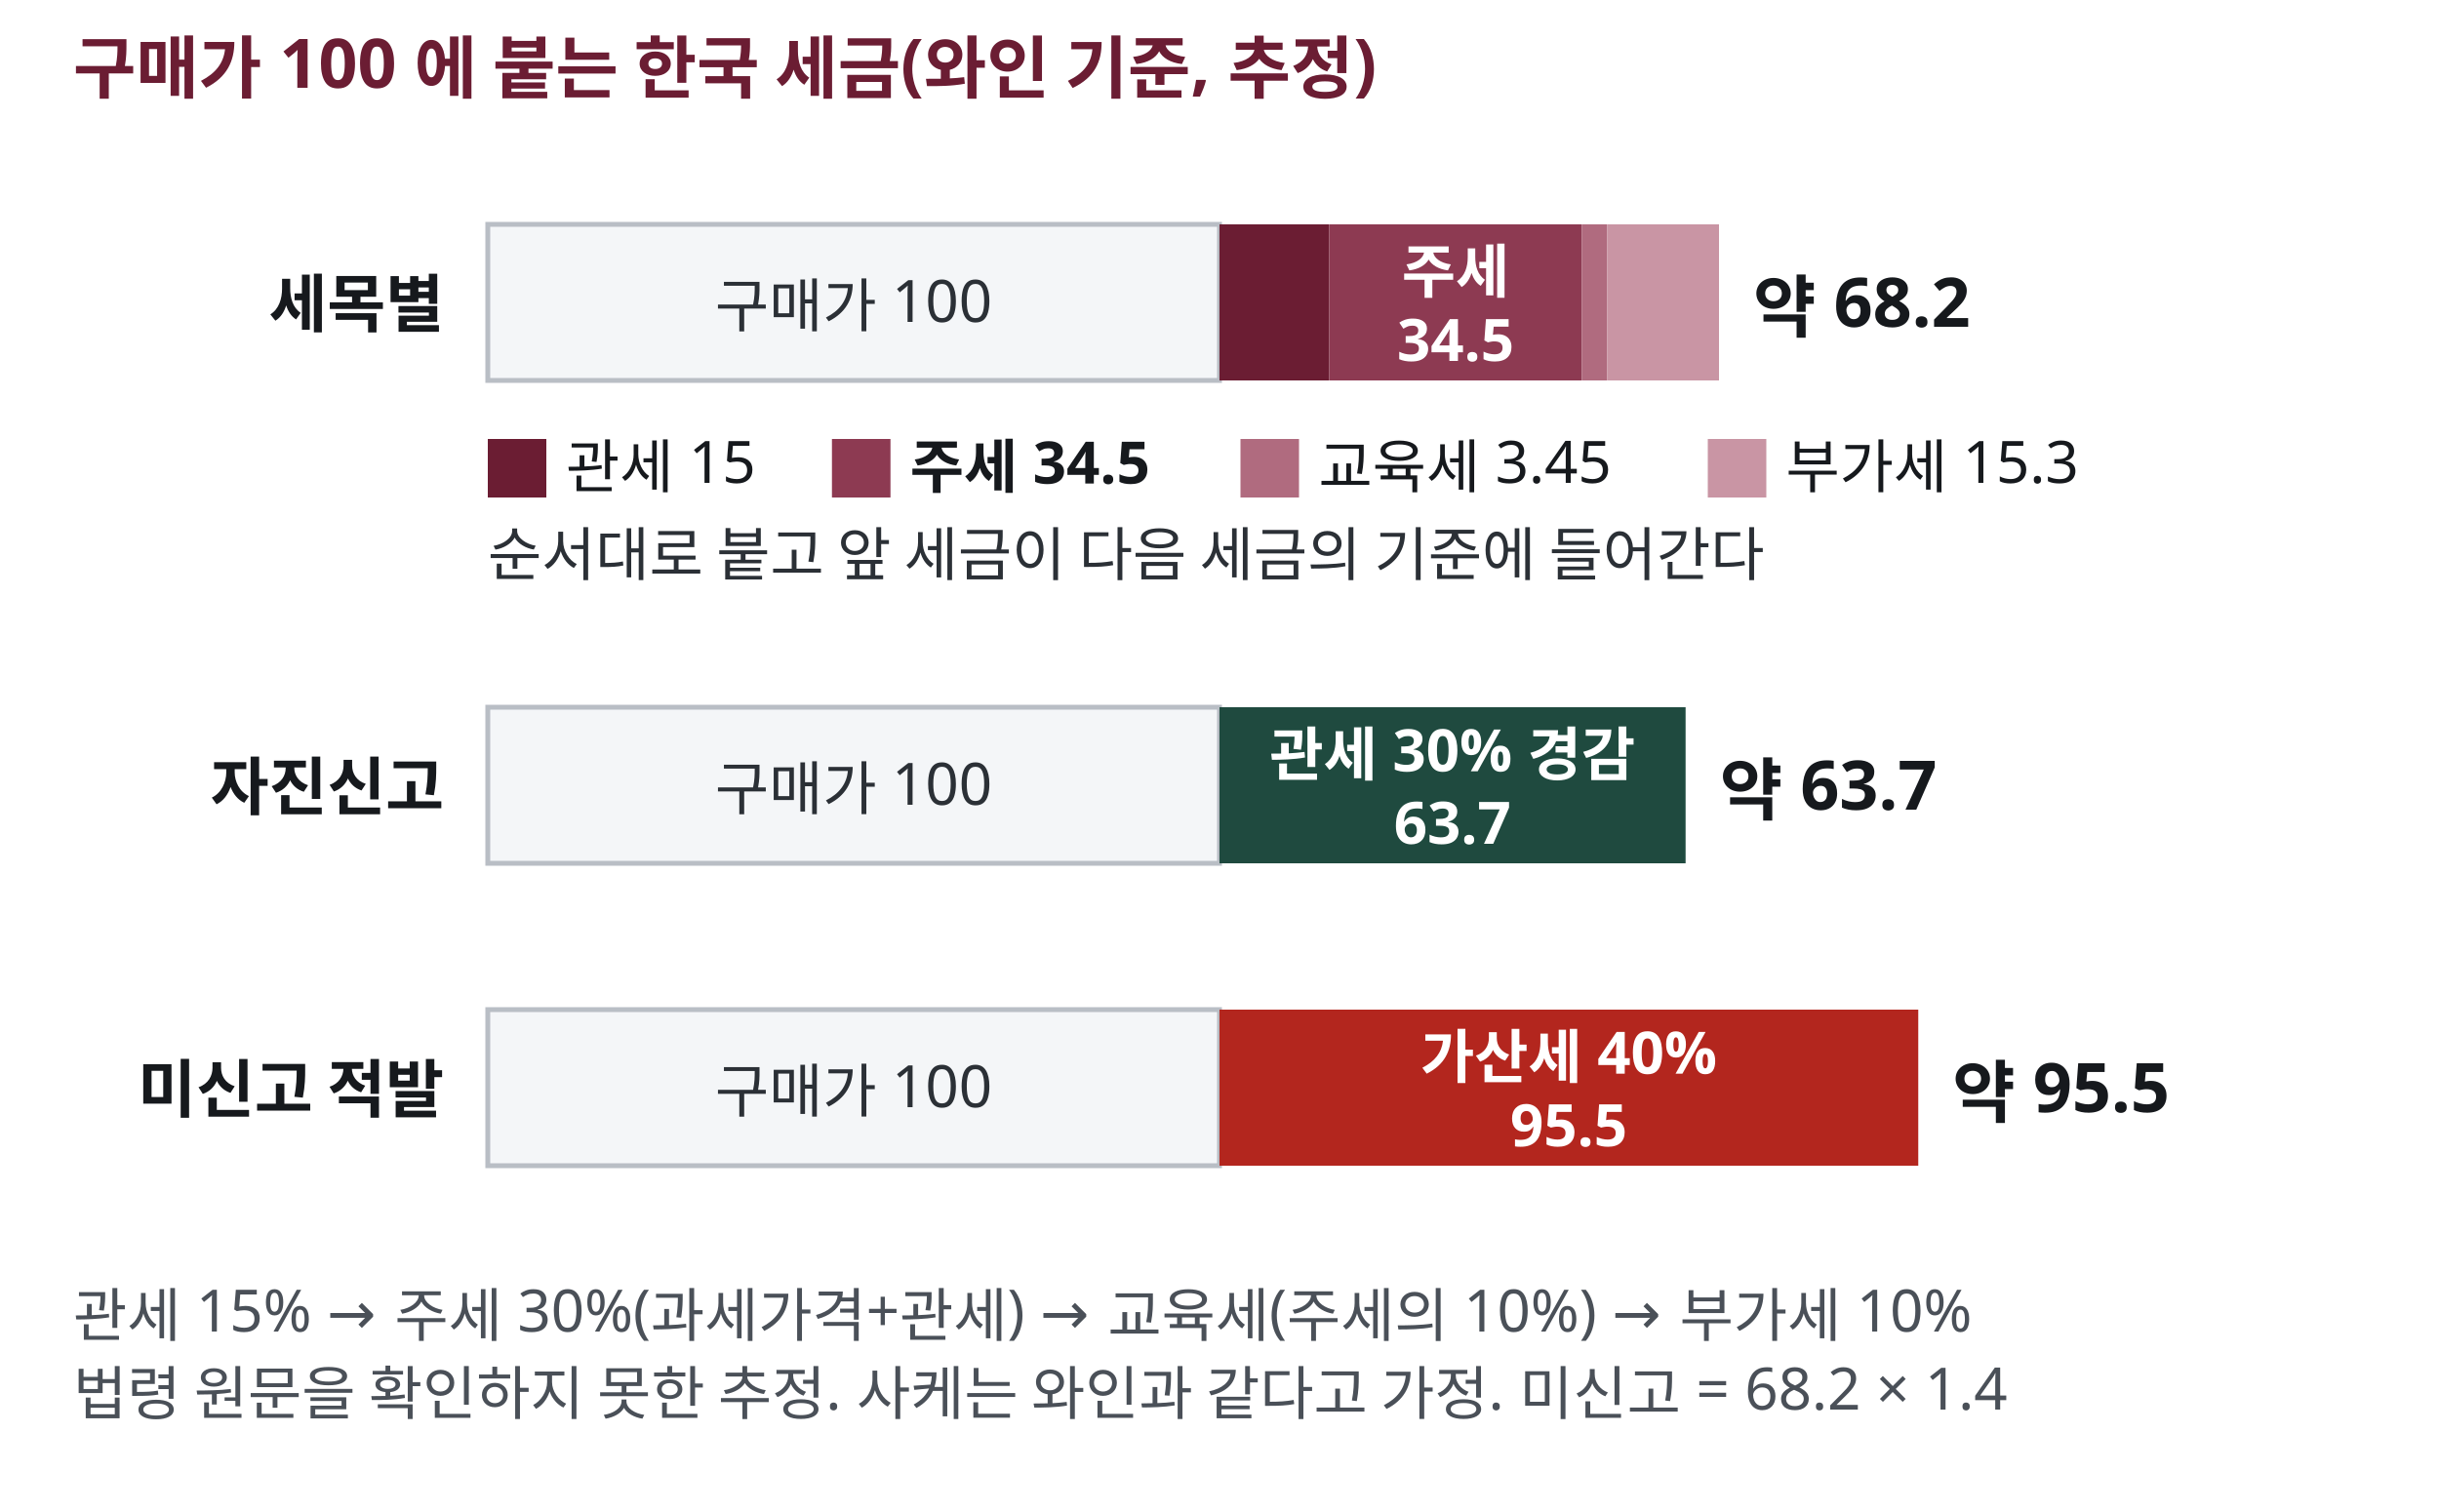
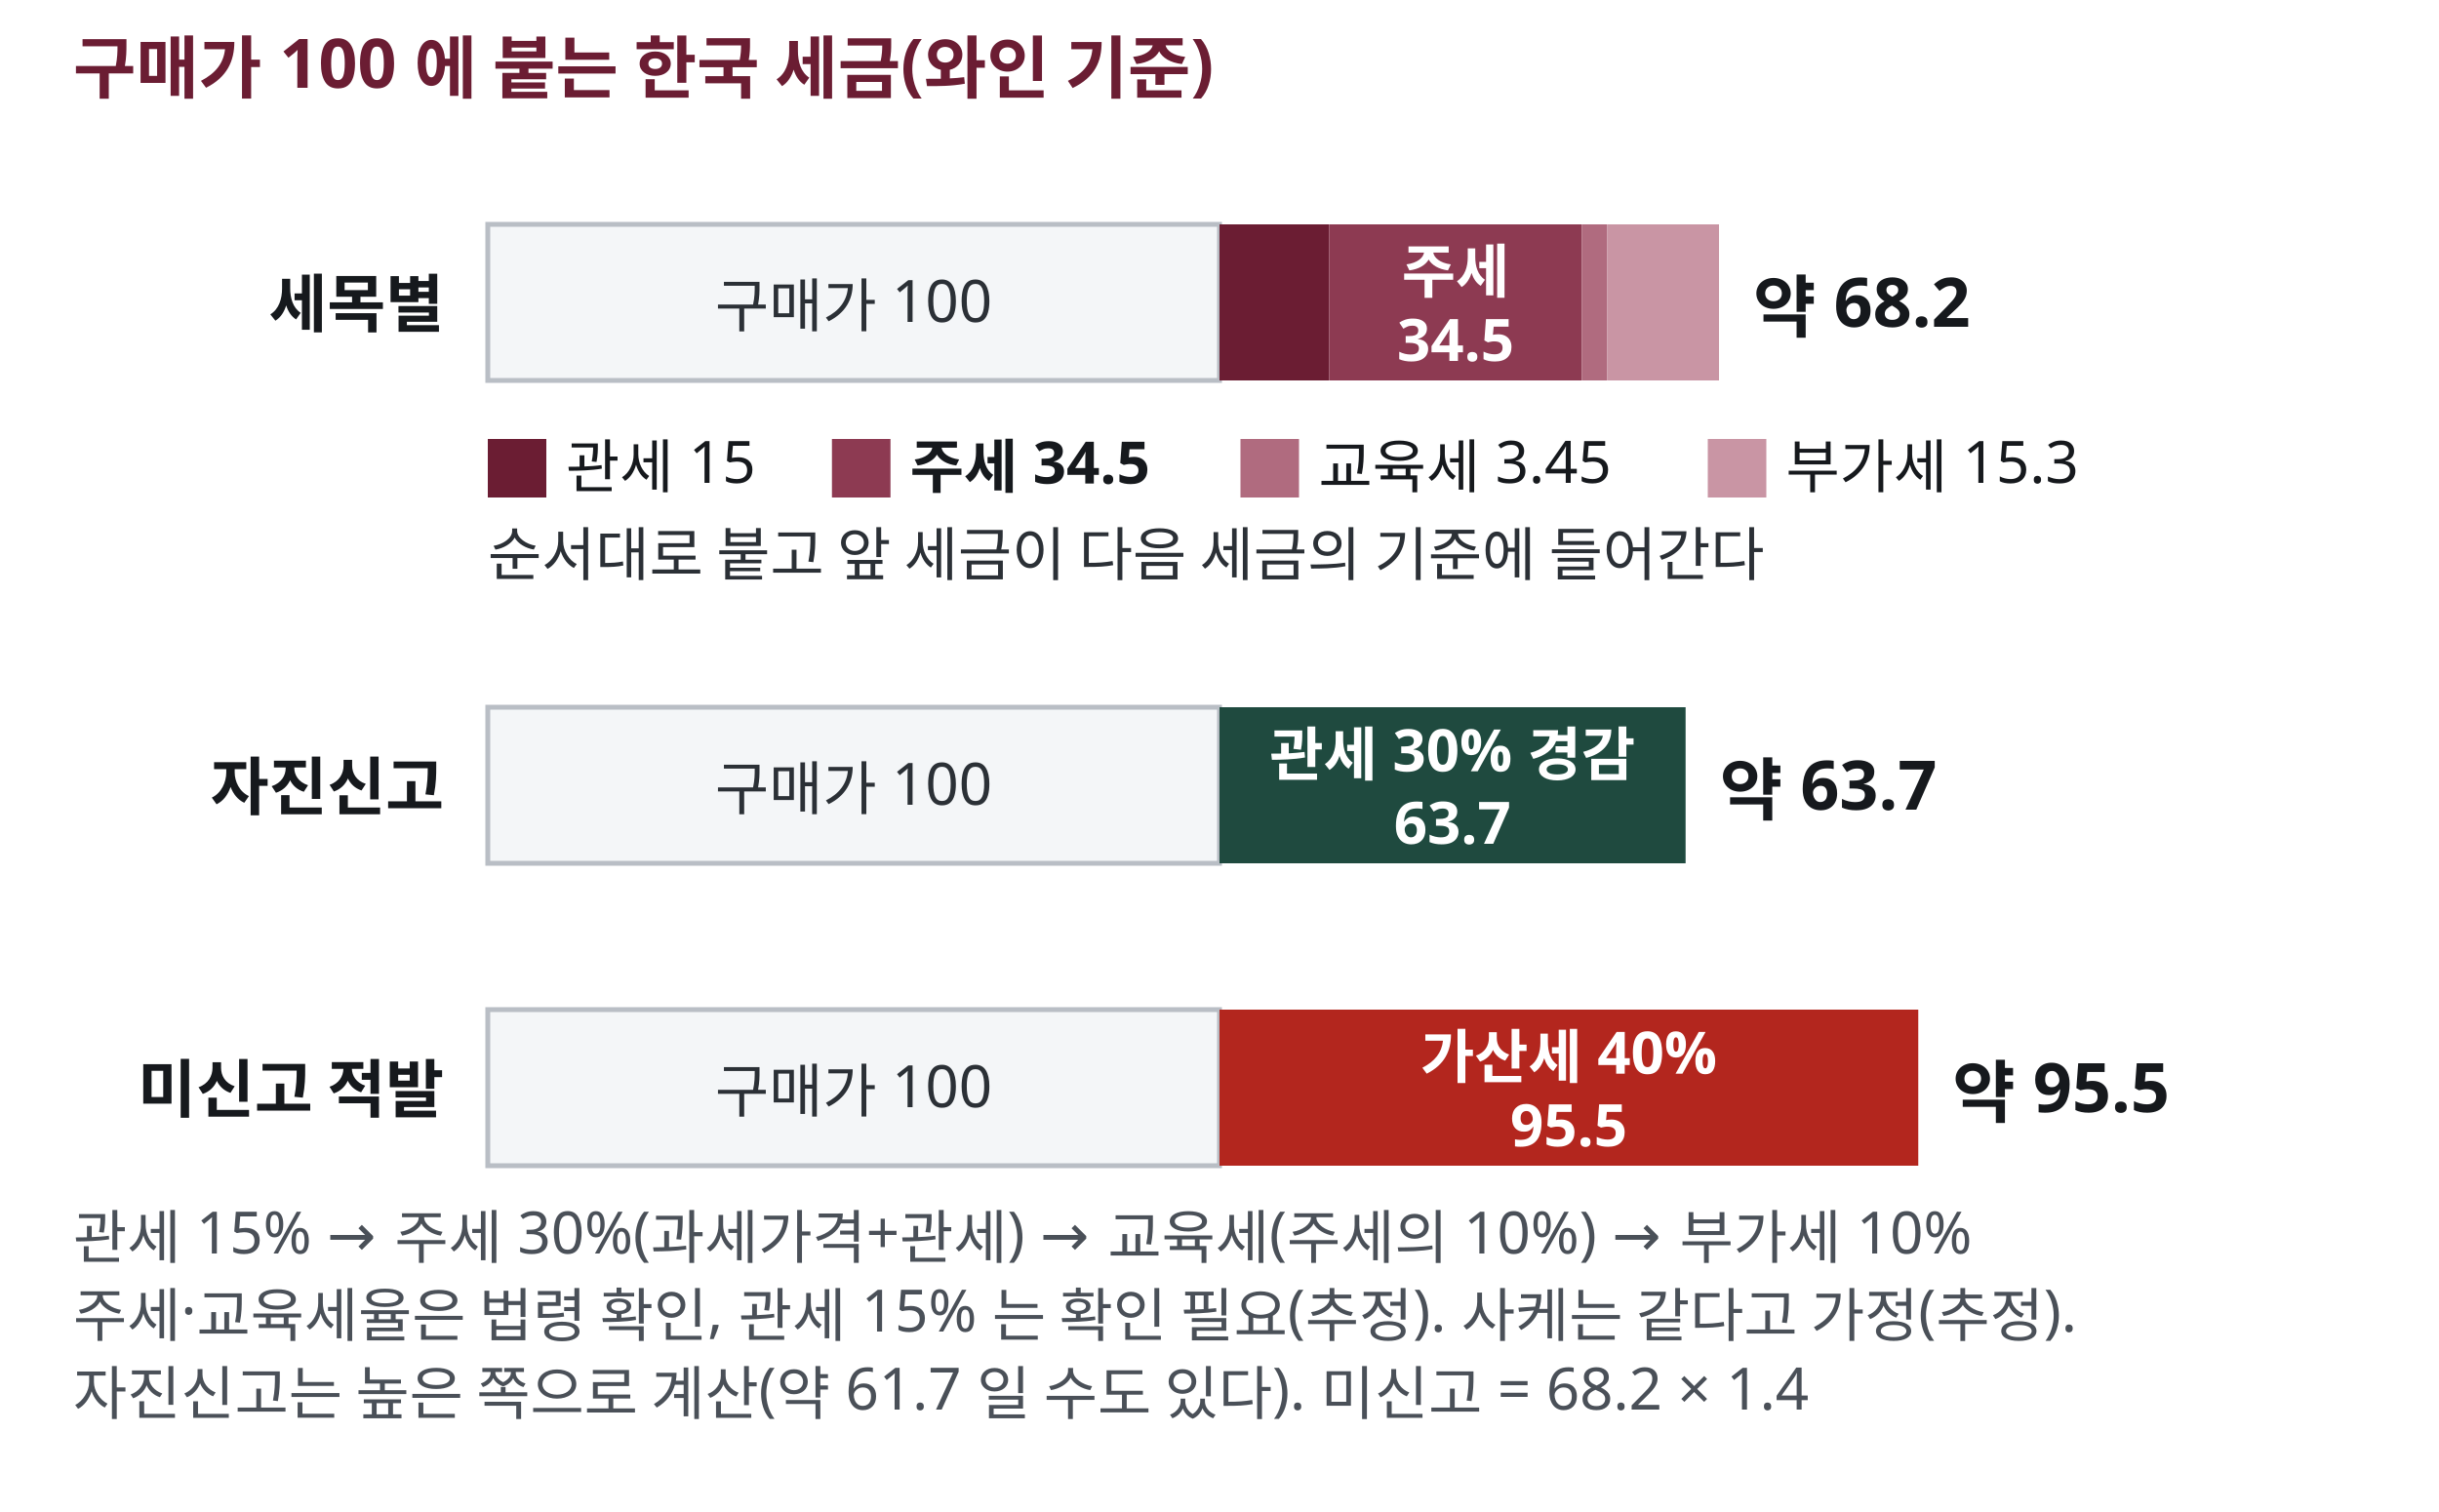
<svg xmlns="http://www.w3.org/2000/svg" viewBox="0 0 1000 620" width="1000" height="620" role="img" aria-labelledby="ctr-t ctr-d" font-family="'Noto Sans KR','Noto Sans JP',sans-serif" lang="ko">
  <rect width="1000" height="620" fill="#ffffff" />
-   <text x="30" y="38" font-size="28" font-weight="700" fill="#6b1d33">구매가 100 에 붙는 한국 세금(와인 기준, 추정)</text>
+   <text x="30" y="38" font-size="28" font-weight="700" fill="#6b1d33">구매가 100 에 붙는 한국 세금(와인 기준)</text>
  <text x="182" y="134" font-size="26" font-weight="700" fill="#16191d" text-anchor="end">세목별</text>
  <rect x="200" y="92" width="300" height="64" fill="#f4f6f8" stroke="#b9bec5" stroke-width="2" />
  <text x="350" y="134" font-size="24" fill="#2b3036" text-anchor="middle">구매가 100</text>
  <rect x="500" y="92" width="45" height="64" fill="#6b1d33" />
  <rect x="545" y="92" width="103.5" height="64" fill="#8d3a52" />
  <text x="596.8" y="120" font-size="24" font-weight="700" fill="#ffffff" text-anchor="middle">주세</text>
  <text x="596.8" y="148" font-size="24" font-weight="700" fill="#ffffff" text-anchor="middle">34.5</text>
  <rect x="648.5" y="92" width="10.4" height="64" fill="#b06b7f" />
  <rect x="658.9" y="92" width="45.9" height="64" fill="#c995a4" />
  <text x="718.8" y="136" font-size="28" font-weight="700" fill="#16191d">약 68.2</text>
  <text x="182" y="332" font-size="26" font-weight="700" fill="#16191d" text-anchor="end">자진신고</text>
  <rect x="200" y="290" width="300" height="64" fill="#f4f6f8" stroke="#b9bec5" stroke-width="2" />
  <text x="350" y="332" font-size="24" fill="#2b3036" text-anchor="middle">구매가 100</text>
  <rect x="500" y="290" width="191.1" height="64" fill="#1f4a3f" />
  <text x="595.5" y="318" font-size="24" font-weight="700" fill="#ffffff" text-anchor="middle">관세 30% 경감</text>
  <text x="595.5" y="346" font-size="24" font-weight="700" fill="#ffffff" text-anchor="middle">63.7</text>
  <text x="705.1" y="334" font-size="28" font-weight="700" fill="#16191d">약 63.7</text>
  <text x="182" y="456" font-size="26" font-weight="700" fill="#16191d" text-anchor="end">미신고 적발</text>
  <rect x="200" y="414" width="300" height="64" fill="#f4f6f8" stroke="#b9bec5" stroke-width="2" />
  <text x="350" y="456" font-size="24" fill="#2b3036" text-anchor="middle">구매가 100</text>
  <rect x="500" y="414" width="286.5" height="64" fill="#b3261e" />
  <text x="643.2" y="442" font-size="24" font-weight="700" fill="#ffffff" text-anchor="middle">가산세 40%</text>
  <text x="643.2" y="470" font-size="24" font-weight="700" fill="#ffffff" text-anchor="middle">95.5</text>
  <text x="800.5" y="458" font-size="28" font-weight="700" fill="#16191d">약 95.5</text>
  <rect x="200" y="180" width="24" height="24" fill="#6b1d33" />
  <text x="232" y="200" font-size="24" fill="#16191d">관세 15</text>
  <rect x="341.1" y="180" width="24" height="24" fill="#8d3a52" />
  <text x="373.1" y="200" font-size="24" font-weight="700" fill="#16191d">주세 34.5</text>
  <rect x="508.6" y="180" width="24" height="24" fill="#b06b7f" />
  <text x="540.6" y="200" font-size="24" fill="#16191d">교육세 3.45</text>
  <rect x="700.2" y="180" width="24" height="24" fill="#c995a4" />
  <text x="732.2" y="200" font-size="24" fill="#16191d">부가세 15.3</text>
  <text x="200" y="236" font-size="24" fill="#2b3036">순서대로 붙고 앞 세금이 다음 세금의 기준에 들어간다</text>
-   <text x="30" y="548" font-size="24" fill="#4a5058">관세 15% → 주세 30%(과세가격+관세) → 교육세(주세의 10%) → 부가세 10%</text>
-   <text x="30" y="580" font-size="24" fill="#4a5058">법령 원문을 확인하지 못한 추정. 사케는 와인과 같다고 가정. 미신고 = 68.2 × 1.4</text>
+   <text x="30" y="516" font-size="24" fill="#4a5058">관세 15% → 주세 30%(과세가격+관세) → 교육세(주세의 10%) → 부가세 10%</text>
+   <text x="30" y="548" font-size="24" fill="#4a5058">주세·교육세율은 법령 확인, 관세 15% 는 확인 필요(추정). 사케는 같다고 가정(추정).</text>
+   <text x="30" y="580" font-size="24" fill="#4a5058">자진신고는 높은 쪽으로 계산(약 61.7 일 수도 있다). 미신고 = 68.2 × 1.4</text>
</svg>
